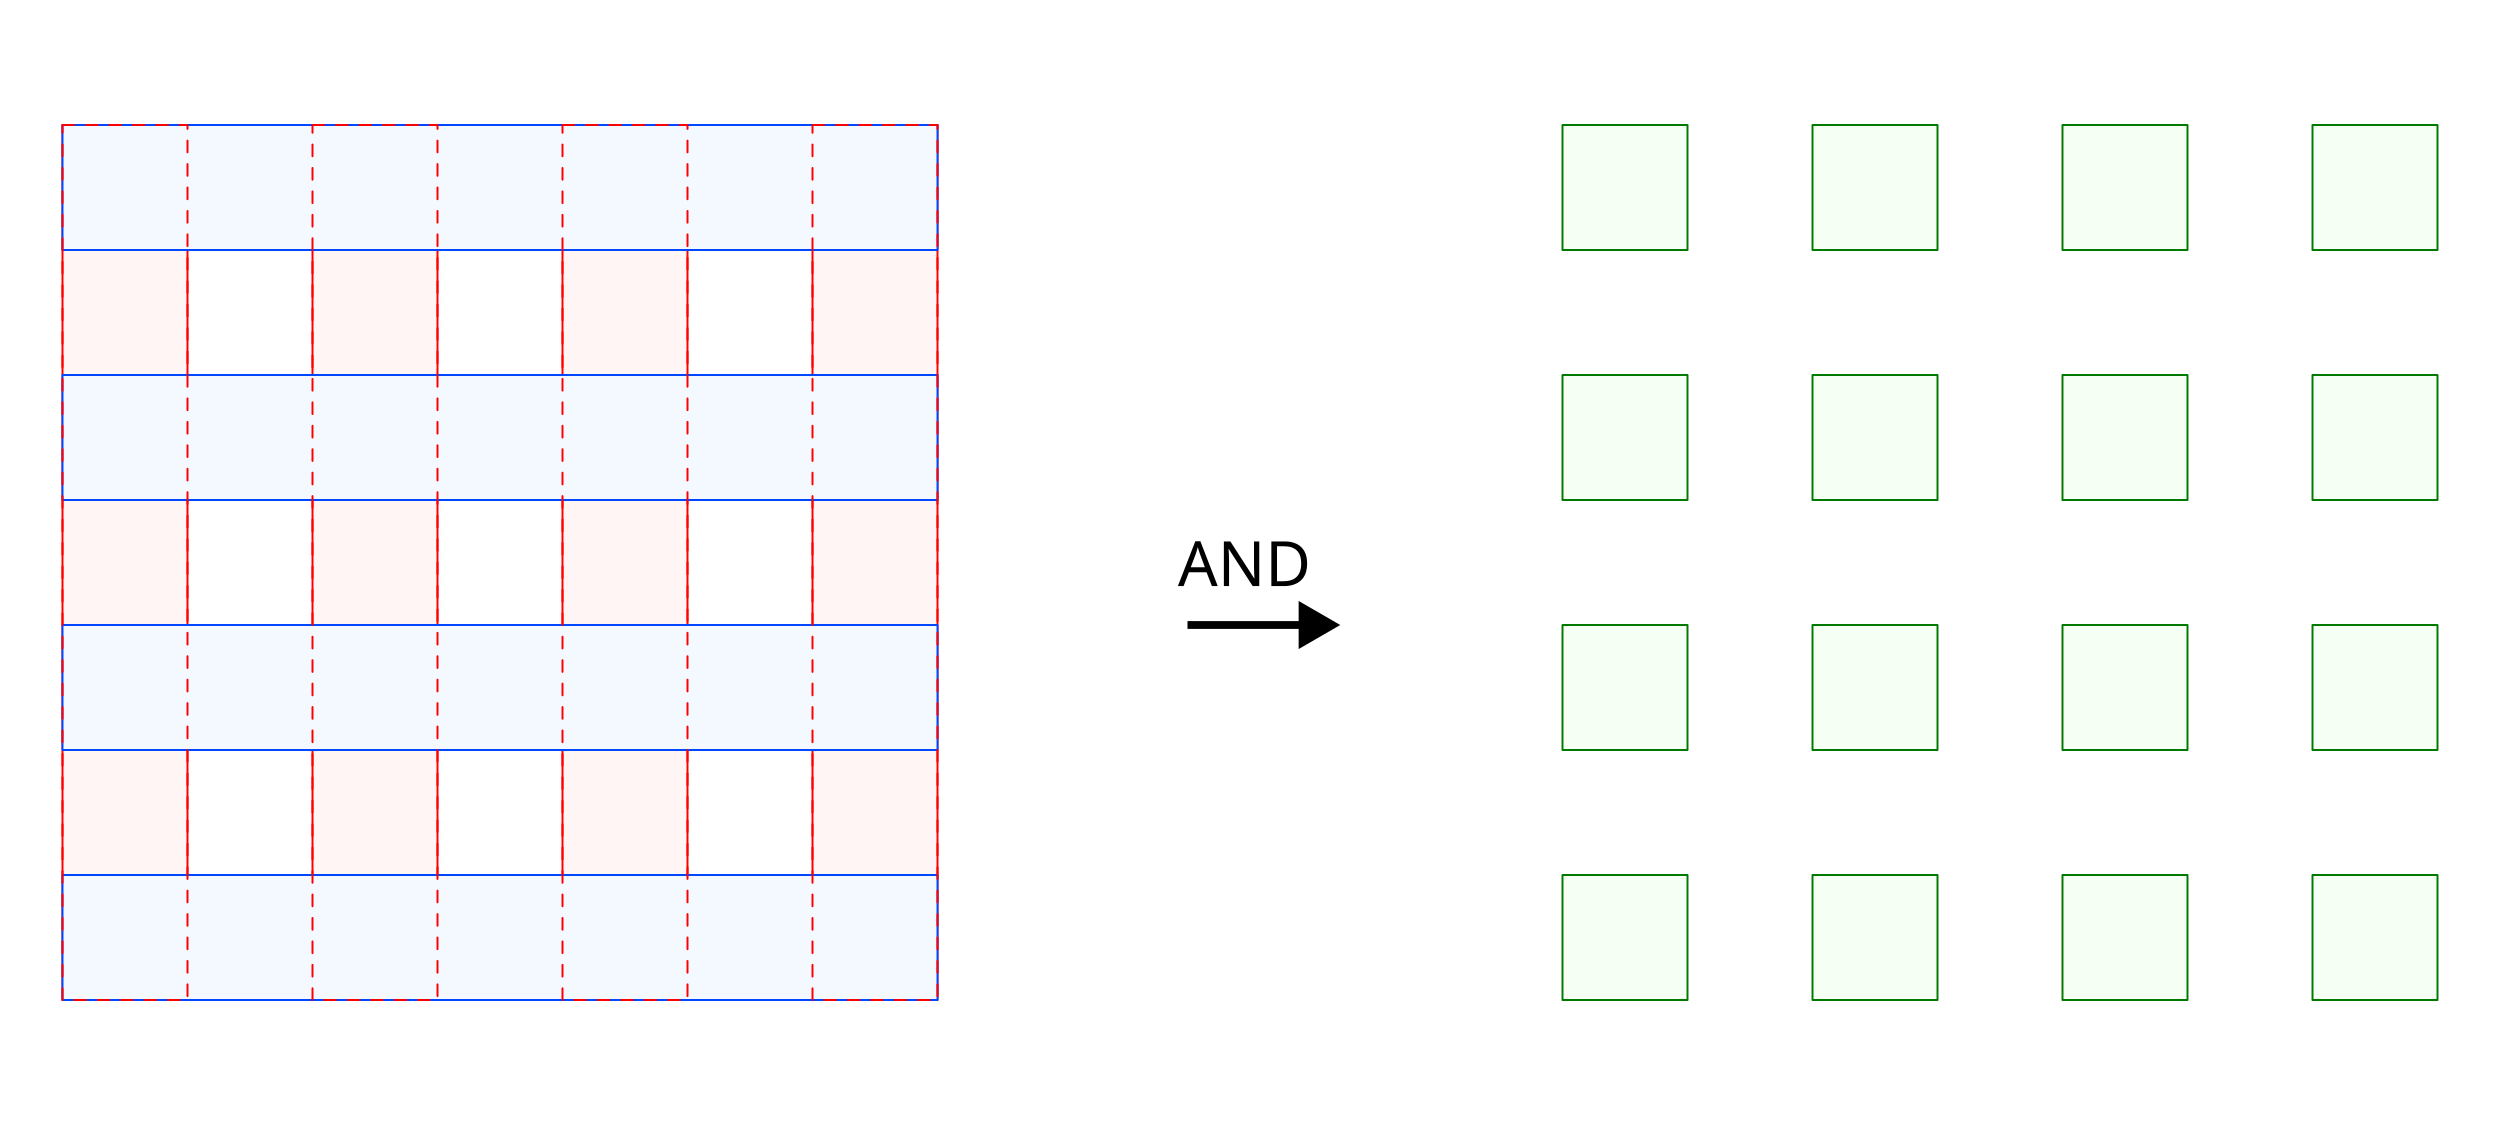
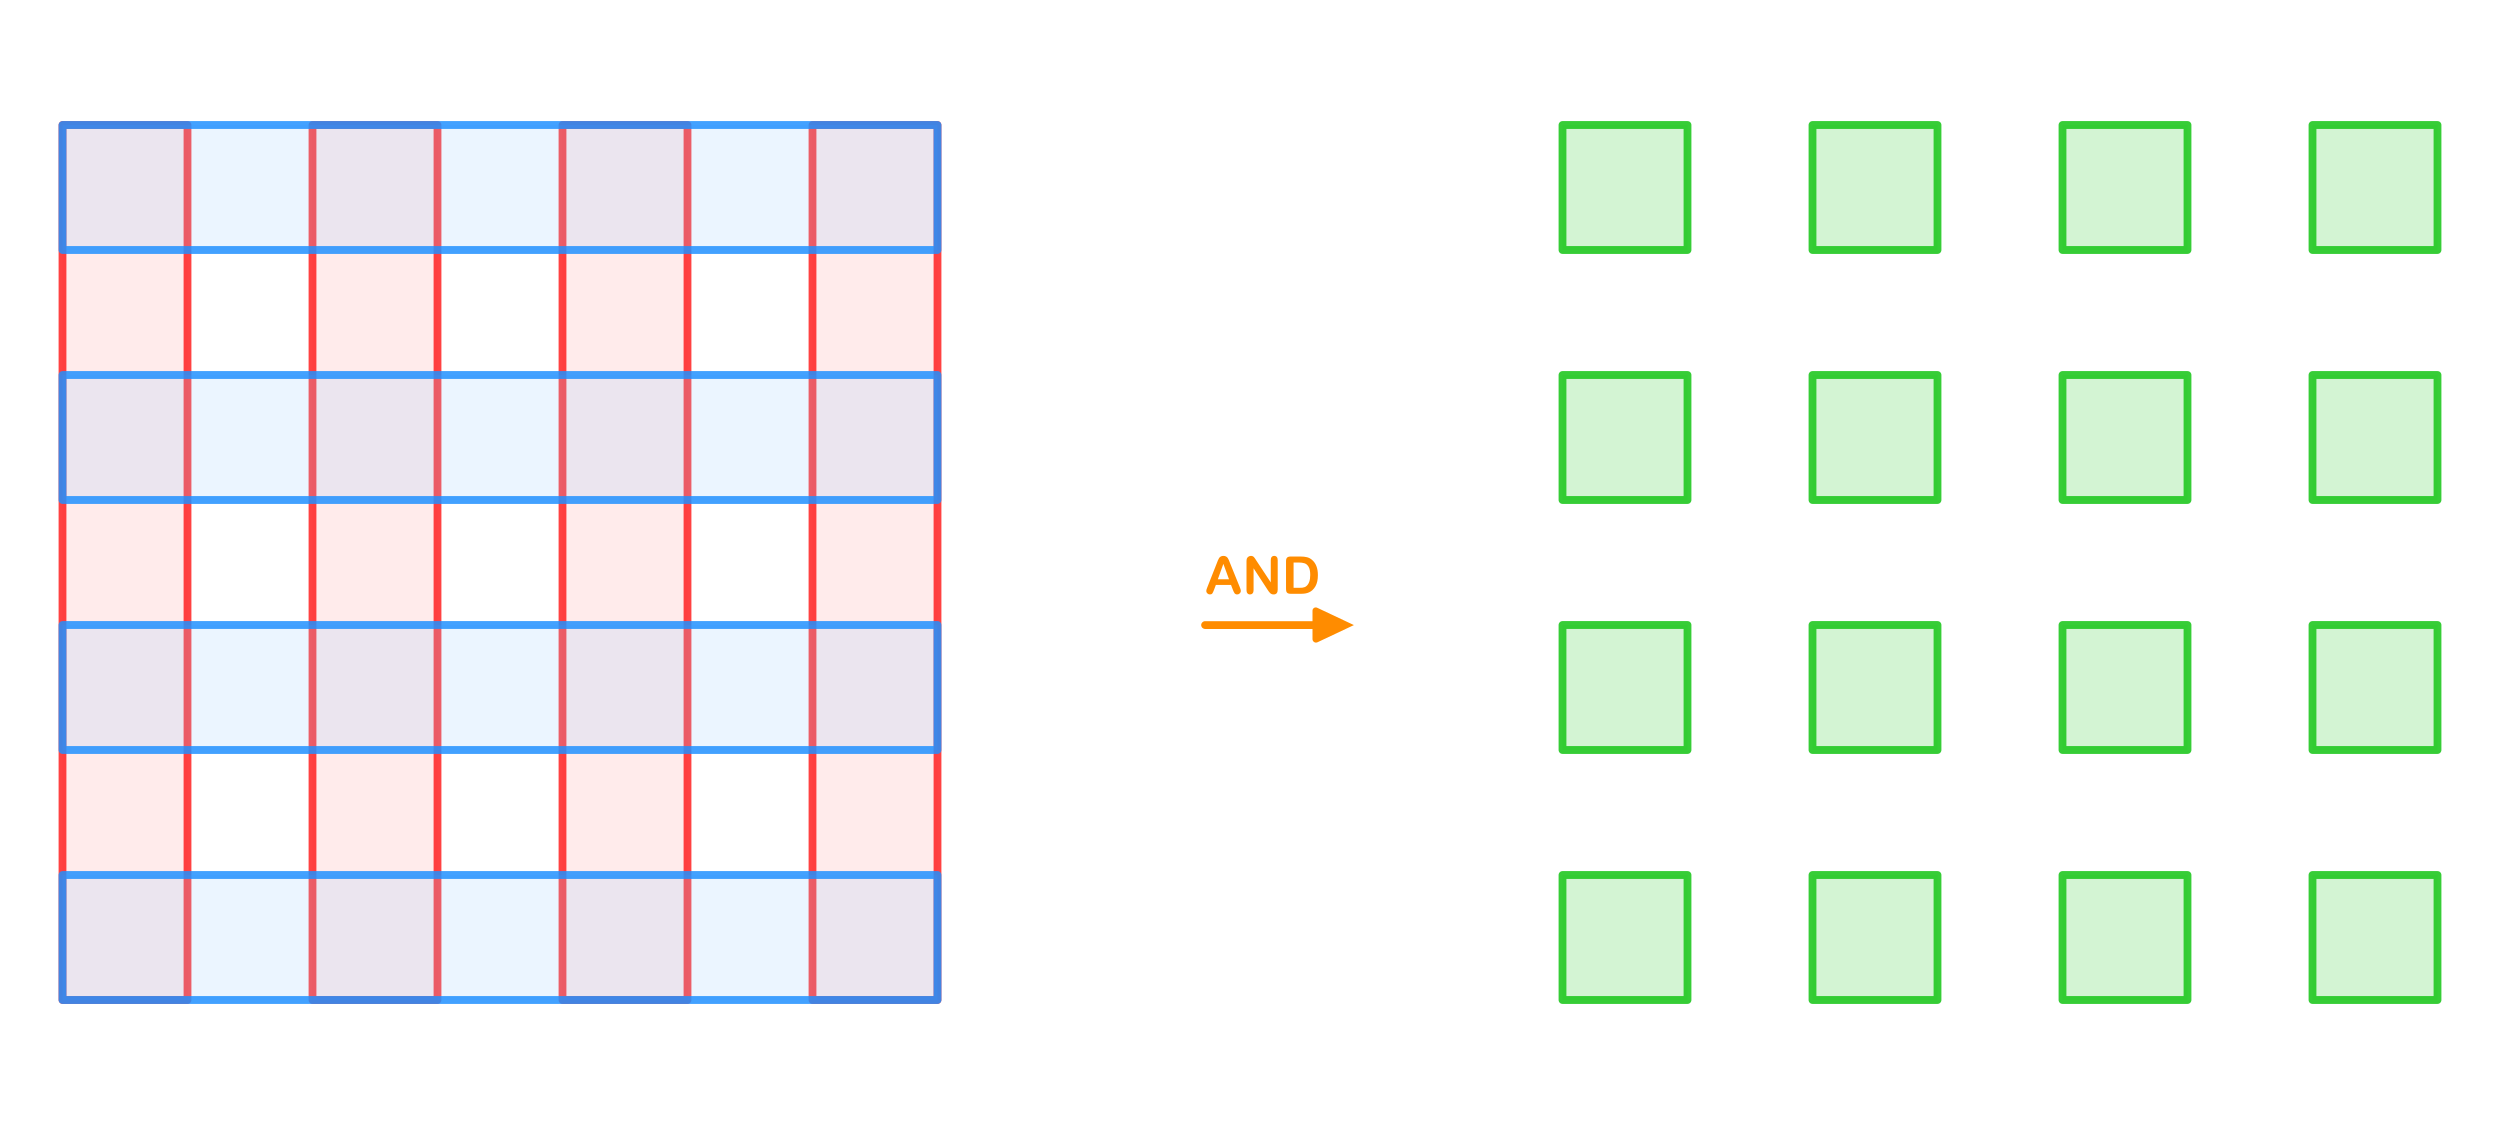
<svg xmlns="http://www.w3.org/2000/svg" width="2560" height="1152" viewBox="0 0 2560 1152" version="1.1" id="svg5">
  <defs id="defs2">
-     <marker style="overflow:visible" id="Triangle" refX="0" refY="0" orient="auto-start-reverse" markerWidth="1" markerHeight="1" viewBox="0 0 1 1" preserveAspectRatio="xMidYMid">
-       <path transform="scale(0.5)" style="fill:context-stroke;fill-rule:evenodd;stroke:context-stroke;stroke-width:1pt" d="M 5.77,0 -2.88,5 V -5 Z" id="path135" />
-     </marker>
-   </defs>
+     </defs>
  <g id="layer1">
-     <rect style="fill:#fff5f5;fill-opacity:1;stroke:#ff0000;stroke-width:2;stroke-linecap:round;stroke-linejoin:round;stroke-miterlimit:16;stroke-dasharray:none;stroke-dashoffset:0;stroke-opacity:1" id="rect1" width="128" height="896" x="64" y="128" />
-     <text xml:space="preserve" style="font-size:64px;line-height:1.25;font-family:'.Apple SD Gothic NeoI';-inkscape-font-specification:'.Apple SD Gothic NeoI';word-spacing:0px;direction:rtl" x="1342.4" y="600.16" id="text39">
-       <tspan id="tspan39" x="1342.4" y="600.16" style="font-size:64px">AND</tspan>
-     </text>
-     <path style="fill:none;stroke:#000000;stroke-width:8;stroke-linecap:butt;stroke-linejoin:miter;stroke-opacity:1;stroke-dasharray:none;marker-start:url(#Triangle)" d="M 1344,640 H 1216" id="path39" />
-     <rect style="fill:#f5fff4;fill-opacity:1;stroke:#007901;stroke-width:2;stroke-linecap:round;stroke-linejoin:round;stroke-miterlimit:16;stroke-dasharray:none;stroke-dashoffset:0;stroke-opacity:1" id="rect48" width="128" height="128" x="1600" y="128" />
-     <rect style="fill:#fff5f5;fill-opacity:1;stroke:#ff0000;stroke-width:2;stroke-linecap:round;stroke-linejoin:round;stroke-miterlimit:16;stroke-dasharray:none;stroke-dashoffset:0;stroke-opacity:1" id="rect56" width="128" height="896" x="320" y="128" />
-     <rect style="fill:#fff5f5;fill-opacity:1;stroke:#ff0000;stroke-width:2;stroke-linecap:round;stroke-linejoin:round;stroke-miterlimit:16;stroke-dasharray:none;stroke-dashoffset:0;stroke-opacity:1" id="rect57" width="128" height="896" x="576" y="128" />
-     <rect style="fill:#fff5f5;fill-opacity:1;stroke:#ff0000;stroke-width:2;stroke-linecap:round;stroke-linejoin:round;stroke-miterlimit:16;stroke-dasharray:none;stroke-dashoffset:0;stroke-opacity:1" id="rect58" width="128" height="896" x="832" y="128" />
-     <rect style="fill:#f4f8ff;fill-opacity:1;stroke:#0047ff;stroke-width:2;stroke-linecap:round;stroke-linejoin:round;stroke-miterlimit:16;stroke-dasharray:none;stroke-dashoffset:0;stroke-opacity:1" id="rect59" width="128" height="896" x="128" y="-960" transform="rotate(90)" />
-     <rect style="fill:#f4f8ff;fill-opacity:1;stroke:#0047ff;stroke-width:2;stroke-linecap:round;stroke-linejoin:round;stroke-miterlimit:16;stroke-dasharray:none;stroke-dashoffset:0;stroke-opacity:1" id="rect60" width="128" height="896" x="384" y="-960" transform="rotate(90)" />
-     <rect style="fill:#f4f8ff;fill-opacity:1;stroke:#0047ff;stroke-width:2;stroke-linecap:round;stroke-linejoin:round;stroke-miterlimit:16;stroke-dasharray:none;stroke-dashoffset:0;stroke-opacity:1" id="rect61" width="128" height="896" x="640" y="-960" transform="rotate(90)" />
-     <rect style="fill:#f4f8ff;fill-opacity:1;stroke:#0047ff;stroke-width:2;stroke-linecap:round;stroke-linejoin:round;stroke-miterlimit:16;stroke-dasharray:none;stroke-dashoffset:0;stroke-opacity:1" id="rect62" width="128" height="896" x="896" y="-960" transform="rotate(90)" />
-     <rect style="fill:#f5fff4;fill-opacity:1;stroke:#007901;stroke-width:2;stroke-linecap:round;stroke-linejoin:round;stroke-miterlimit:16;stroke-dasharray:none;stroke-dashoffset:0;stroke-opacity:1" id="rect71" width="128" height="128" x="1600" y="384" />
-     <rect style="fill:#f5fff4;fill-opacity:1;stroke:#007901;stroke-width:2;stroke-linecap:round;stroke-linejoin:round;stroke-miterlimit:16;stroke-dasharray:none;stroke-dashoffset:0;stroke-opacity:1" id="rect72" width="128" height="128" x="1600" y="640" />
-     <rect style="fill:#f5fff4;fill-opacity:1;stroke:#007901;stroke-width:2;stroke-linecap:round;stroke-linejoin:round;stroke-miterlimit:16;stroke-dasharray:none;stroke-dashoffset:0;stroke-opacity:1" id="rect73" width="128" height="128" x="1600" y="896" />
-     <rect style="fill:#f5fff4;fill-opacity:1;stroke:#007901;stroke-width:2;stroke-linecap:round;stroke-linejoin:round;stroke-miterlimit:16;stroke-dasharray:none;stroke-dashoffset:0;stroke-opacity:1" id="rect74" width="128" height="128" x="1856" y="128" />
-     <rect style="fill:#f5fff4;fill-opacity:1;stroke:#007901;stroke-width:2;stroke-linecap:round;stroke-linejoin:round;stroke-miterlimit:16;stroke-dasharray:none;stroke-dashoffset:0;stroke-opacity:1" id="rect75" width="128" height="128" x="1856" y="384" />
-     <rect style="fill:#f5fff4;fill-opacity:1;stroke:#007901;stroke-width:2;stroke-linecap:round;stroke-linejoin:round;stroke-miterlimit:16;stroke-dasharray:none;stroke-dashoffset:0;stroke-opacity:1" id="rect76" width="128" height="128" x="1856" y="640" />
-     <rect style="fill:#f5fff4;fill-opacity:1;stroke:#007901;stroke-width:2;stroke-linecap:round;stroke-linejoin:round;stroke-miterlimit:16;stroke-dasharray:none;stroke-dashoffset:0;stroke-opacity:1" id="rect77" width="128" height="128" x="1856" y="896" />
-     <rect style="fill:#f5fff4;fill-opacity:1;stroke:#007901;stroke-width:2;stroke-linecap:round;stroke-linejoin:round;stroke-miterlimit:16;stroke-dasharray:none;stroke-dashoffset:0;stroke-opacity:1" id="rect78" width="128" height="128" x="2112" y="128" />
-     <rect style="fill:#f5fff4;fill-opacity:1;stroke:#007901;stroke-width:2;stroke-linecap:round;stroke-linejoin:round;stroke-miterlimit:16;stroke-dasharray:none;stroke-dashoffset:0;stroke-opacity:1" id="rect79" width="128" height="128" x="2112" y="384" />
-     <rect style="fill:#f5fff4;fill-opacity:1;stroke:#007901;stroke-width:2;stroke-linecap:round;stroke-linejoin:round;stroke-miterlimit:16;stroke-dasharray:none;stroke-dashoffset:0;stroke-opacity:1" id="rect80" width="128" height="128" x="2112" y="640" />
-     <rect style="fill:#f5fff4;fill-opacity:1;stroke:#007901;stroke-width:2;stroke-linecap:round;stroke-linejoin:round;stroke-miterlimit:16;stroke-dasharray:none;stroke-dashoffset:0;stroke-opacity:1" id="rect81" width="128" height="128" x="2112" y="896" />
-     <rect style="fill:#f5fff4;fill-opacity:1;stroke:#007901;stroke-width:2;stroke-linecap:round;stroke-linejoin:round;stroke-miterlimit:16;stroke-dasharray:none;stroke-dashoffset:0;stroke-opacity:1" id="rect82" width="128" height="128" x="2368" y="128" />
-     <rect style="fill:#f5fff4;fill-opacity:1;stroke:#007901;stroke-width:2;stroke-linecap:round;stroke-linejoin:round;stroke-miterlimit:16;stroke-dasharray:none;stroke-dashoffset:0;stroke-opacity:1" id="rect83" width="128" height="128" x="2368" y="384" />
-     <rect style="fill:#f5fff4;fill-opacity:1;stroke:#007901;stroke-width:2;stroke-linecap:round;stroke-linejoin:round;stroke-miterlimit:16;stroke-dasharray:none;stroke-dashoffset:0;stroke-opacity:1" id="rect84" width="128" height="128" x="2368" y="640" />
-     <rect style="fill:#f5fff4;fill-opacity:1;stroke:#007901;stroke-width:2;stroke-linecap:round;stroke-linejoin:round;stroke-miterlimit:16;stroke-dasharray:none;stroke-dashoffset:0;stroke-opacity:1" id="rect85" width="128" height="128" x="2368" y="896" />
-     <rect style="fill:none;fill-opacity:1;stroke:#ff0000;stroke-width:2;stroke-linecap:round;stroke-linejoin:round;stroke-miterlimit:16;stroke-dasharray:12,12;stroke-dashoffset:0;stroke-opacity:1" id="rect2" width="128" height="896" x="64" y="128" />
-     <rect style="fill:none;fill-opacity:1;stroke:#ff0000;stroke-width:2;stroke-linecap:round;stroke-linejoin:round;stroke-miterlimit:16;stroke-dasharray:12, 12;stroke-dashoffset:0;stroke-opacity:1" id="rect3" width="128" height="896" x="320" y="128" />
-     <rect style="fill:none;fill-opacity:1;stroke:#ff0000;stroke-width:2;stroke-linecap:round;stroke-linejoin:round;stroke-miterlimit:16;stroke-dasharray:12, 12;stroke-dashoffset:0;stroke-opacity:1" id="rect4" width="128" height="896" x="576" y="128" />
-     <rect style="fill:none;fill-opacity:1;stroke:#ff0000;stroke-width:2;stroke-linecap:round;stroke-linejoin:round;stroke-miterlimit:16;stroke-dasharray:12, 12;stroke-dashoffset:0;stroke-opacity:1" id="rect5" width="128" height="896" x="832" y="128" />
+     <rect style="fill:#ff9999;fill-opacity:0.196;stroke:#ff1e1e;stroke-width:8;stroke-linecap:round;stroke-linejoin:round;stroke-miterlimit:16;stroke-dasharray:none;stroke-dashoffset:0;stroke-opacity:0.839" id="rect1" width="128" height="896" x="64" y="128" />
+     <path style="-inkscape-font-specification:'Arial Rounded MT Bold, ';fill:#ff8c00" d="m 1262.382,603.734 -1.823,-4.792 h -15.521 l -1.823,4.896 q -1.068,2.865 -1.823,3.88 -0.755,0.99 -2.474,0.99 -1.458,0 -2.578,-1.068 -1.12,-1.068 -1.12,-2.422 0,-0.781 0.26,-1.615 0.26,-0.833 0.859,-2.318 l 9.766,-24.792 q 0.417,-1.068 0.99,-2.552 0.599,-1.51 1.25,-2.5 0.677,-0.99 1.745,-1.589 1.094,-0.625 2.682,-0.625 1.615,0 2.682,0.625 1.094,0.599 1.745,1.562 0.677,0.964 1.12,2.083 0.469,1.094 1.172,2.943 l 9.974,24.635 q 1.172,2.812 1.172,4.089 0,1.328 -1.12,2.448 -1.094,1.094 -2.656,1.094 -0.911,0 -1.562,-0.339 -0.651,-0.312 -1.094,-0.859 -0.443,-0.573 -0.964,-1.719 -0.495,-1.172 -0.859,-2.057 z m -15.312,-10.599 h 11.406 l -5.755,-15.755 z m 39.323,-19.271 14.87,22.5 v -22.708 q 0,-2.214 0.938,-3.307 0.964,-1.12 2.578,-1.12 1.667,0 2.63,1.12 0.964,1.094 0.964,3.307 v 30.026 q 0,5.026 -4.167,5.026 -1.042,0 -1.875,-0.312 -0.833,-0.286 -1.562,-0.937 -0.729,-0.651 -1.354,-1.51 -0.625,-0.885 -1.25,-1.797 l -14.505,-22.24 v 22.37 q 0,2.188 -1.016,3.307 -1.016,1.12 -2.604,1.12 -1.641,0 -2.63,-1.12 -0.99,-1.146 -0.99,-3.307 v -29.453 q 0,-1.875 0.417,-2.943 0.495,-1.172 1.641,-1.901 1.146,-0.755 2.474,-0.755 1.042,0 1.771,0.339 0.755,0.339 1.302,0.911 0.573,0.573 1.146,1.484 0.599,0.911 1.224,1.901 z m 35.234,-3.984 h 10.078 q 3.932,0 6.745,0.729 2.812,0.729 5.104,2.734 5.963,5.104 5.963,15.521 0,3.437 -0.599,6.276 -0.599,2.839 -1.849,5.13 -1.25,2.266 -3.203,4.062 -1.536,1.38 -3.359,2.214 -1.823,0.833 -3.932,1.172 -2.083,0.339 -4.713,0.339 h -10.078 q -2.109,0 -3.177,-0.625 -1.068,-0.651 -1.406,-1.797 -0.312,-1.172 -0.312,-3.021 v -27.995 q 0,-2.5 1.12,-3.62 1.12,-1.12 3.62,-1.12 z M 1324.622,576 v 25.911 h 5.859 q 1.927,0 3.021,-0.104 1.094,-0.104 2.266,-0.521 1.172,-0.417 2.031,-1.172 3.88,-3.281 3.88,-11.302 0,-5.651 -1.719,-8.464 -1.693,-2.812 -4.193,-3.568 Q 1333.267,576 1329.726,576 Z" id="text39" aria-label="AND" />
+     <rect style="fill:#1fc71f;fill-opacity:0.196;stroke:#20c720;stroke-width:8;stroke-linecap:round;stroke-linejoin:round;stroke-miterlimit:16;stroke-dasharray:none;stroke-dashoffset:0;stroke-opacity:0.898" id="rect48" width="128" height="128" x="1600" y="128" />
+     <rect style="fill:#ff9999;fill-opacity:0.196;stroke:#ff1e1e;stroke-width:8;stroke-linecap:round;stroke-linejoin:round;stroke-miterlimit:16;stroke-dasharray:none;stroke-dashoffset:0;stroke-opacity:0.839" id="rect56" width="128" height="896" x="320" y="128" />
+     <rect style="fill:#ff9999;fill-opacity:0.196;stroke:#ff1e1e;stroke-width:8;stroke-linecap:round;stroke-linejoin:round;stroke-miterlimit:16;stroke-dasharray:none;stroke-dashoffset:0;stroke-opacity:0.839" id="rect57" width="128" height="896" x="576" y="128" />
+     <rect style="fill:#ff9999;fill-opacity:0.196;stroke:#ff1e1e;stroke-width:8;stroke-linecap:round;stroke-linejoin:round;stroke-miterlimit:16;stroke-dasharray:none;stroke-dashoffset:0;stroke-opacity:0.839" id="rect58" width="128" height="896" x="832" y="128" />
+     <rect style="fill:#99ccff;fill-opacity:0.196;stroke:#1f90ff;stroke-width:8;stroke-linecap:round;stroke-linejoin:round;stroke-miterlimit:16;stroke-dasharray:none;stroke-dashoffset:0;stroke-opacity:0.843" id="rect59" width="128" height="896" x="128" y="-960" transform="rotate(90)" />
+     <rect style="fill:#99ccff;fill-opacity:0.196;stroke:#1f90ff;stroke-width:8;stroke-linecap:round;stroke-linejoin:round;stroke-miterlimit:16;stroke-dasharray:none;stroke-dashoffset:0;stroke-opacity:0.843" id="rect60" width="128" height="896" x="384" y="-960" transform="rotate(90)" />
+     <rect style="fill:#99ccff;fill-opacity:0.196;stroke:#1f90ff;stroke-width:8;stroke-linecap:round;stroke-linejoin:round;stroke-miterlimit:16;stroke-dasharray:none;stroke-dashoffset:0;stroke-opacity:0.843" id="rect61" width="128" height="896" x="640" y="-960" transform="rotate(90)" />
+     <rect style="fill:#99ccff;fill-opacity:0.196;stroke:#1f90ff;stroke-width:8;stroke-linecap:round;stroke-linejoin:round;stroke-miterlimit:16;stroke-dasharray:none;stroke-dashoffset:0;stroke-opacity:0.843" id="rect62" width="128" height="896" x="896" y="-960" transform="rotate(90)" />
+     <rect style="fill:#1fc71f;fill-opacity:0.196;stroke:#20c720;stroke-width:8;stroke-linecap:round;stroke-linejoin:round;stroke-miterlimit:16;stroke-dasharray:none;stroke-dashoffset:0;stroke-opacity:0.898" id="rect71" width="128" height="128" x="1600" y="384" />
+     <rect style="fill:#1fc71f;fill-opacity:0.196;stroke:#20c720;stroke-width:8;stroke-linecap:round;stroke-linejoin:round;stroke-miterlimit:16;stroke-dasharray:none;stroke-dashoffset:0;stroke-opacity:0.898" id="rect72" width="128" height="128" x="1600" y="640" />
+     <rect style="fill:#1fc71f;fill-opacity:0.196;stroke:#20c720;stroke-width:8;stroke-linecap:round;stroke-linejoin:round;stroke-miterlimit:16;stroke-dasharray:none;stroke-dashoffset:0;stroke-opacity:0.898" id="rect73" width="128" height="128" x="1600" y="896" />
+     <rect style="fill:#1fc71f;fill-opacity:0.196;stroke:#20c720;stroke-width:8;stroke-linecap:round;stroke-linejoin:round;stroke-miterlimit:16;stroke-dasharray:none;stroke-dashoffset:0;stroke-opacity:0.898" id="rect74" width="128" height="128" x="1856" y="128" />
+     <rect style="fill:#1fc71f;fill-opacity:0.196;stroke:#20c720;stroke-width:8;stroke-linecap:round;stroke-linejoin:round;stroke-miterlimit:16;stroke-dasharray:none;stroke-dashoffset:0;stroke-opacity:0.898" id="rect75" width="128" height="128" x="1856" y="384" />
+     <rect style="fill:#1fc71f;fill-opacity:0.196;stroke:#20c720;stroke-width:8;stroke-linecap:round;stroke-linejoin:round;stroke-miterlimit:16;stroke-dasharray:none;stroke-dashoffset:0;stroke-opacity:0.898" id="rect76" width="128" height="128" x="1856" y="640" />
+     <rect style="fill:#1fc71f;fill-opacity:0.196;stroke:#20c720;stroke-width:8;stroke-linecap:round;stroke-linejoin:round;stroke-miterlimit:16;stroke-dasharray:none;stroke-dashoffset:0;stroke-opacity:0.898" id="rect77" width="128" height="128" x="1856" y="896" />
+     <rect style="fill:#1fc71f;fill-opacity:0.196;stroke:#20c720;stroke-width:8;stroke-linecap:round;stroke-linejoin:round;stroke-miterlimit:16;stroke-dasharray:none;stroke-dashoffset:0;stroke-opacity:0.898" id="rect78" width="128" height="128" x="2112" y="128" />
+     <rect style="fill:#1fc71f;fill-opacity:0.196;stroke:#20c720;stroke-width:8;stroke-linecap:round;stroke-linejoin:round;stroke-miterlimit:16;stroke-dasharray:none;stroke-dashoffset:0;stroke-opacity:0.898" id="rect79" width="128" height="128" x="2112" y="384" />
+     <rect style="fill:#1fc71f;fill-opacity:0.196;stroke:#20c720;stroke-width:8;stroke-linecap:round;stroke-linejoin:round;stroke-miterlimit:16;stroke-dasharray:none;stroke-dashoffset:0;stroke-opacity:0.898" id="rect80" width="128" height="128" x="2112" y="640" />
+     <rect style="fill:#1fc71f;fill-opacity:0.196;stroke:#20c720;stroke-width:8;stroke-linecap:round;stroke-linejoin:round;stroke-miterlimit:16;stroke-dasharray:none;stroke-dashoffset:0;stroke-opacity:0.898" id="rect81" width="128" height="128" x="2112" y="896" />
+     <rect style="fill:#1fc71f;fill-opacity:0.196;stroke:#20c720;stroke-width:8;stroke-linecap:round;stroke-linejoin:round;stroke-miterlimit:16;stroke-dasharray:none;stroke-dashoffset:0;stroke-opacity:0.898" id="rect82" width="128" height="128" x="2368" y="128" />
+     <rect style="fill:#1fc71f;fill-opacity:0.196;stroke:#20c720;stroke-width:8;stroke-linecap:round;stroke-linejoin:round;stroke-miterlimit:16;stroke-dasharray:none;stroke-dashoffset:0;stroke-opacity:0.898" id="rect83" width="128" height="128" x="2368" y="384" />
+     <rect style="fill:#1fc71f;fill-opacity:0.196;stroke:#20c720;stroke-width:8;stroke-linecap:round;stroke-linejoin:round;stroke-miterlimit:16;stroke-dasharray:none;stroke-dashoffset:0;stroke-opacity:0.898" id="rect84" width="128" height="128" x="2368" y="640" />
+     <rect style="fill:#1fc71f;fill-opacity:0.196;stroke:#20c720;stroke-width:8;stroke-linecap:round;stroke-linejoin:round;stroke-miterlimit:16;stroke-dasharray:none;stroke-dashoffset:0;stroke-opacity:0.898" id="rect85" width="128" height="128" x="2368" y="896" />
+     <path id="path45" style="color:#000000;fill:#ff8c00;fill-opacity:1;stroke:none;stroke-width:0;stroke-dasharray:none" d="M 1330,625.242 V 636 h -110 a 4,4 135 0 0 -4,4 4.107,4.107 43.523 0 0 4.212,4 H 1330 v 10.364 a 3.573,3.573 32.376 0 0 5.097,3.232 L 1372.408,640 1334.741,622.236 A 3.323,3.323 147.624 0 0 1330,625.242 Z" transform="translate(14,0.08169814)" />
  </g>
</svg>
